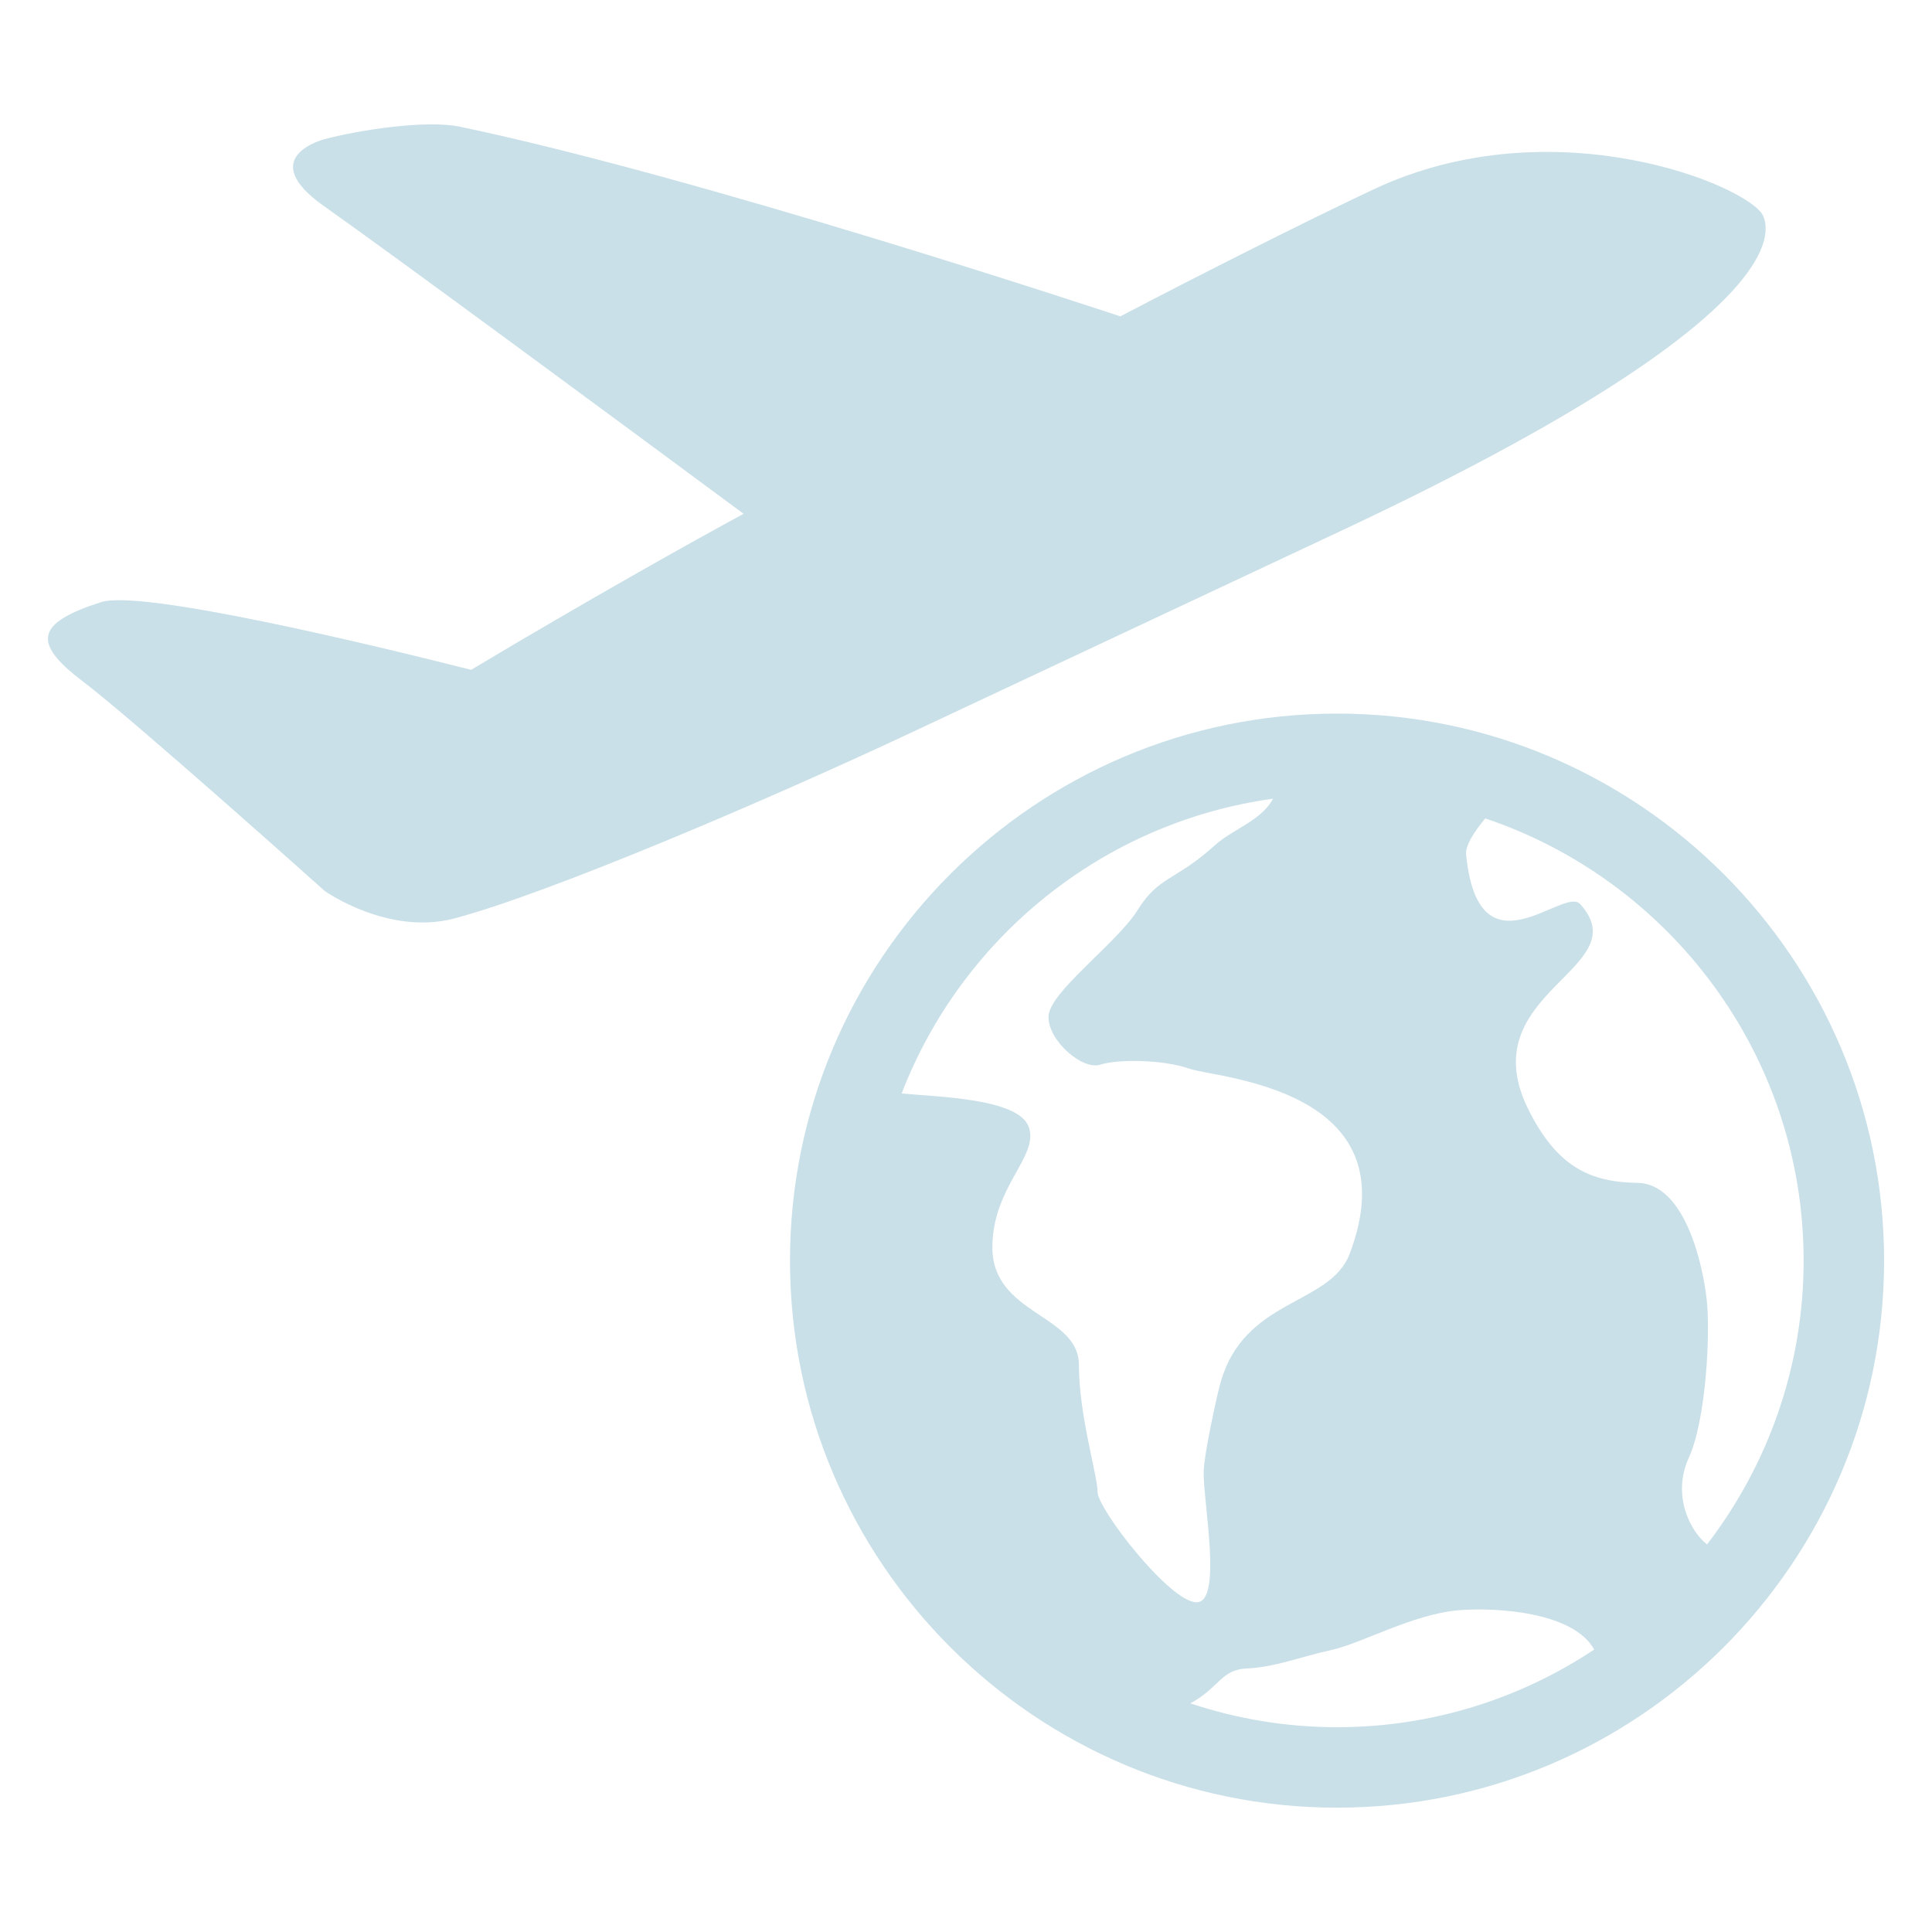
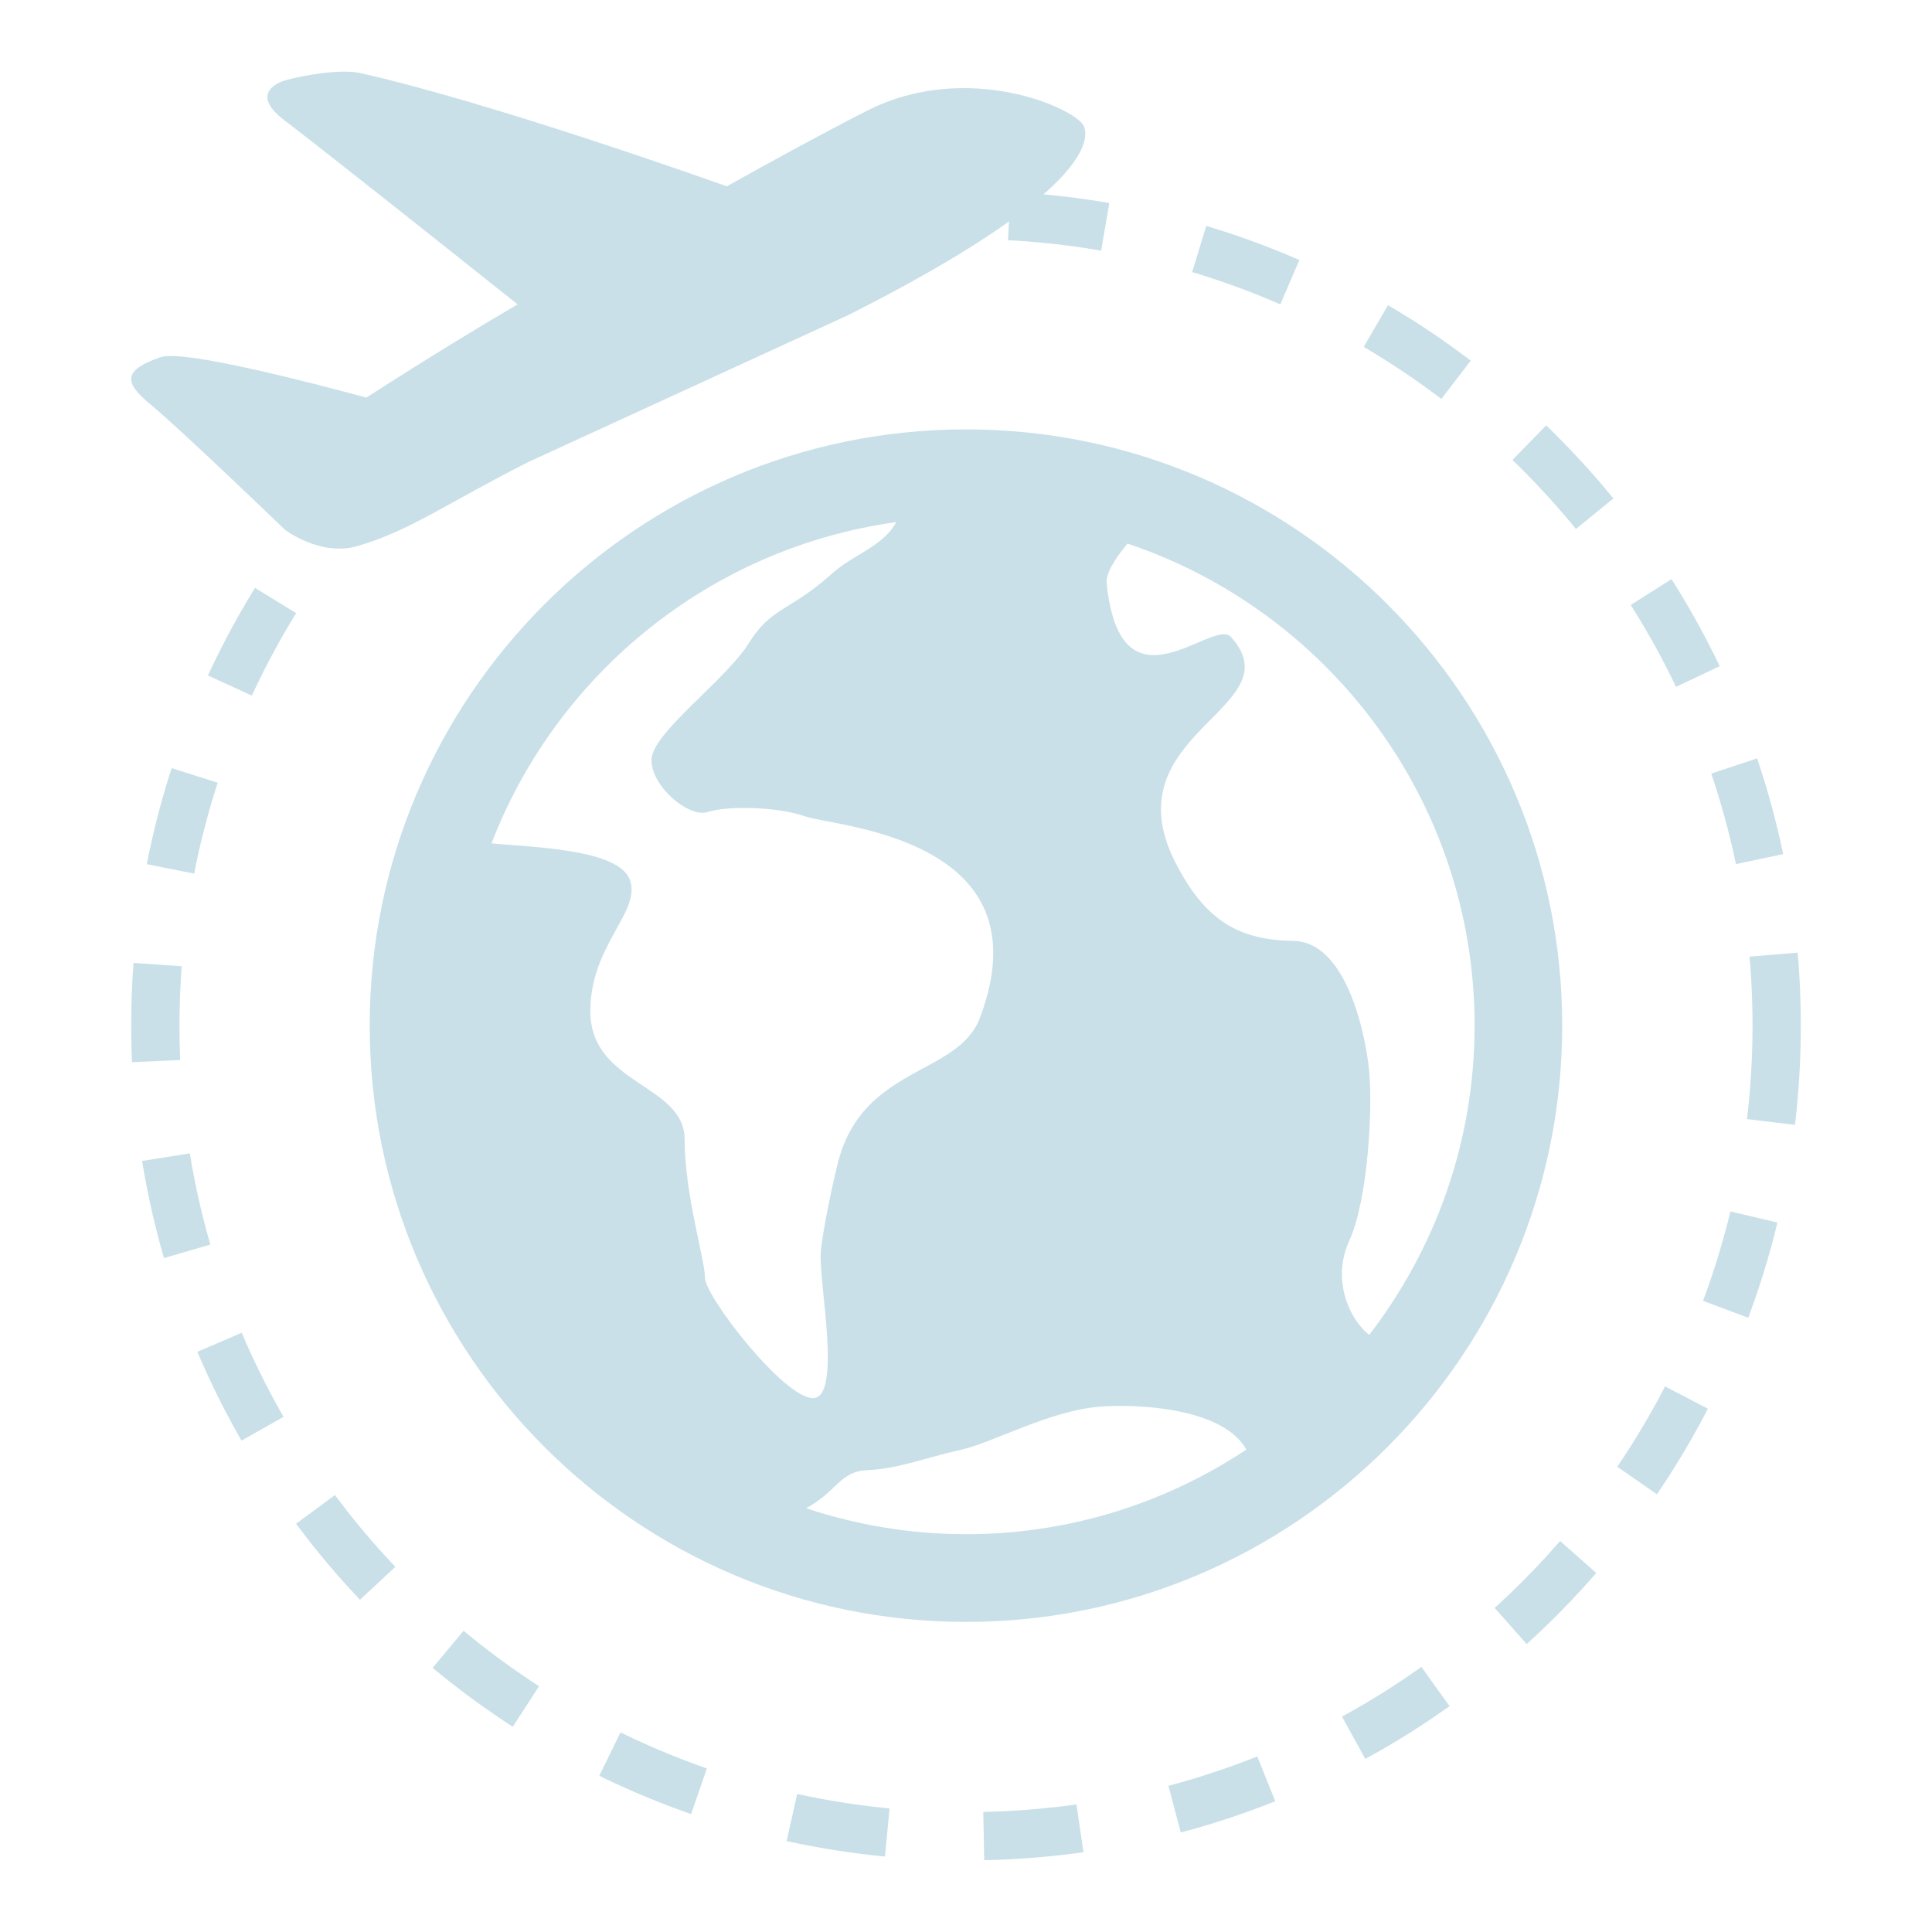
<svg xmlns="http://www.w3.org/2000/svg" width="20" height="20" viewBox="0 0 20 20" fill="none">
-   <path d="M18.251 2.233C18.358 2.464 18.365 3.392 13.864 5.504L9.452 7.575C7.916 8.296 5.688 9.245 4.706 9.507C4.018 9.69 3.361 9.223 3.361 9.223C3.361 9.223 1.38 7.449 0.854 7.051C0.328 6.652 0.373 6.449 1.047 6.233C1.466 6.099 3.858 6.676 4.877 6.934C6.08 6.215 7.178 5.599 7.698 5.319C6.444 4.391 4.098 2.659 3.35 2.131C2.633 1.623 3.359 1.441 3.359 1.441C3.69 1.352 4.403 1.236 4.762 1.312C7.206 1.823 11.285 3.172 11.598 3.275C12.345 2.883 13.509 2.294 14.222 1.959C16.085 1.084 18.108 1.926 18.251 2.233V2.233Z" fill="#C9E0E8" />
-   <path d="M13.841 7.387C10.718 7.387 8.178 9.928 8.178 13.05C8.178 16.172 10.718 18.713 13.841 18.713C16.963 18.713 19.504 16.172 19.504 13.05C19.504 9.928 16.963 7.387 13.841 7.387V7.387ZM18.671 13.05C18.671 14.155 18.296 15.174 17.671 15.988C17.494 15.85 17.306 15.476 17.483 15.089C17.661 14.7 17.708 13.799 17.667 13.448C17.628 13.097 17.445 12.253 16.951 12.245C16.456 12.238 16.117 12.075 15.823 11.488C15.214 10.268 16.967 10.034 16.358 9.359C16.187 9.169 15.306 10.139 15.177 8.847C15.168 8.754 15.256 8.616 15.375 8.472C17.288 9.115 18.671 10.924 18.671 13.05V13.05ZM13.178 8.268C13.062 8.493 12.757 8.585 12.572 8.754C12.168 9.119 11.995 9.069 11.778 9.419C11.559 9.769 10.854 10.274 10.854 10.527C10.854 10.781 11.21 11.079 11.388 11.022C11.566 10.963 12.036 10.966 12.312 11.063C12.589 11.161 14.621 11.259 13.973 12.976C13.768 13.523 12.869 13.431 12.629 14.335C12.593 14.468 12.469 15.034 12.461 15.22C12.446 15.506 12.664 16.587 12.387 16.587C12.11 16.587 11.362 15.62 11.362 15.445C11.362 15.27 11.169 14.656 11.169 14.13C11.169 13.604 10.273 13.612 10.273 12.913C10.273 12.283 10.759 11.97 10.65 11.667C10.543 11.366 9.69 11.356 9.334 11.319C9.955 9.708 11.416 8.512 13.178 8.268V8.268ZM12.322 17.633C12.612 17.48 12.642 17.282 12.905 17.272C13.206 17.258 13.45 17.154 13.789 17.079C14.09 17.014 14.629 16.708 15.102 16.669C15.502 16.637 16.291 16.69 16.503 17.076C15.739 17.584 14.823 17.88 13.841 17.88C13.31 17.88 12.8 17.792 12.322 17.633V17.633Z" fill="#C9E0E8" />
+   <path d="M11.22 1.306C11.279 1.444 11.283 1.999 8.783 3.261L5.473 4.781C4.62 5.212 4.242 5.497 3.696 5.654C3.314 5.763 2.95 5.484 2.95 5.484C2.95 5.484 1.849 4.424 1.557 4.186C1.265 3.947 1.29 3.826 1.664 3.697C1.897 3.617 3.225 3.962 3.792 4.116C4.46 3.686 5.07 3.318 5.358 3.151C4.662 2.596 3.359 1.561 2.944 1.245C2.545 0.942 2.949 0.833 2.949 0.833C3.132 0.78 3.528 0.711 3.728 0.756C5.085 1.061 7.351 1.867 7.524 1.929C7.939 1.695 8.586 1.343 8.982 1.143C10.017 0.62 11.14 1.123 11.22 1.306Z" fill="#C9E0E8" />
+   <path d="M10 4.445C6.596 4.445 3.827 7.214 3.827 10.617C3.827 14.021 6.596 16.79 10 16.79C13.403 16.79 16.172 14.021 16.172 10.617C16.172 7.214 13.403 4.445 10 4.445V4.445ZM15.265 10.617C15.265 11.822 14.856 12.932 14.174 13.819C13.981 13.669 13.776 13.262 13.969 12.84C14.164 12.416 14.215 11.433 14.17 11.051C14.127 10.669 13.929 9.749 13.389 9.74C12.85 9.732 12.481 9.554 12.161 8.915C11.496 7.585 13.407 7.33 12.743 6.594C12.557 6.387 11.597 7.444 11.456 6.035C11.447 5.934 11.543 5.783 11.672 5.627C13.758 6.327 15.265 8.299 15.265 10.617V10.617ZM9.277 5.405C9.151 5.65 8.819 5.75 8.617 5.934C8.177 6.332 7.988 6.277 7.751 6.659C7.513 7.041 6.744 7.591 6.744 7.867C6.744 8.144 7.132 8.469 7.326 8.406C7.52 8.342 8.033 8.346 8.334 8.451C8.635 8.558 10.85 8.665 10.144 10.537C9.921 11.132 8.94 11.032 8.679 12.018C8.64 12.162 8.504 12.78 8.496 12.982C8.48 13.295 8.717 14.473 8.415 14.473C8.113 14.473 7.298 13.419 7.298 13.228C7.298 13.037 7.087 12.367 7.087 11.794C7.087 11.221 6.111 11.23 6.111 10.468C6.111 9.781 6.64 9.439 6.521 9.11C6.405 8.782 5.475 8.771 5.088 8.73C5.765 6.974 7.357 5.671 9.277 5.405V5.405ZM8.344 15.613C8.66 15.446 8.693 15.23 8.979 15.219C9.307 15.204 9.574 15.091 9.944 15.009C10.272 14.938 10.859 14.605 11.375 14.563C11.811 14.527 12.67 14.585 12.902 15.006C12.069 15.559 11.071 15.882 10 15.882C9.422 15.882 8.865 15.786 8.344 15.613V15.613Z" fill="#C9E0E8" />
+   <circle cx="10" cy="10.617" r="8.392" stroke="#C9E0E8" stroke-width="0.5" stroke-dasharray="1 1" />
</svg>
